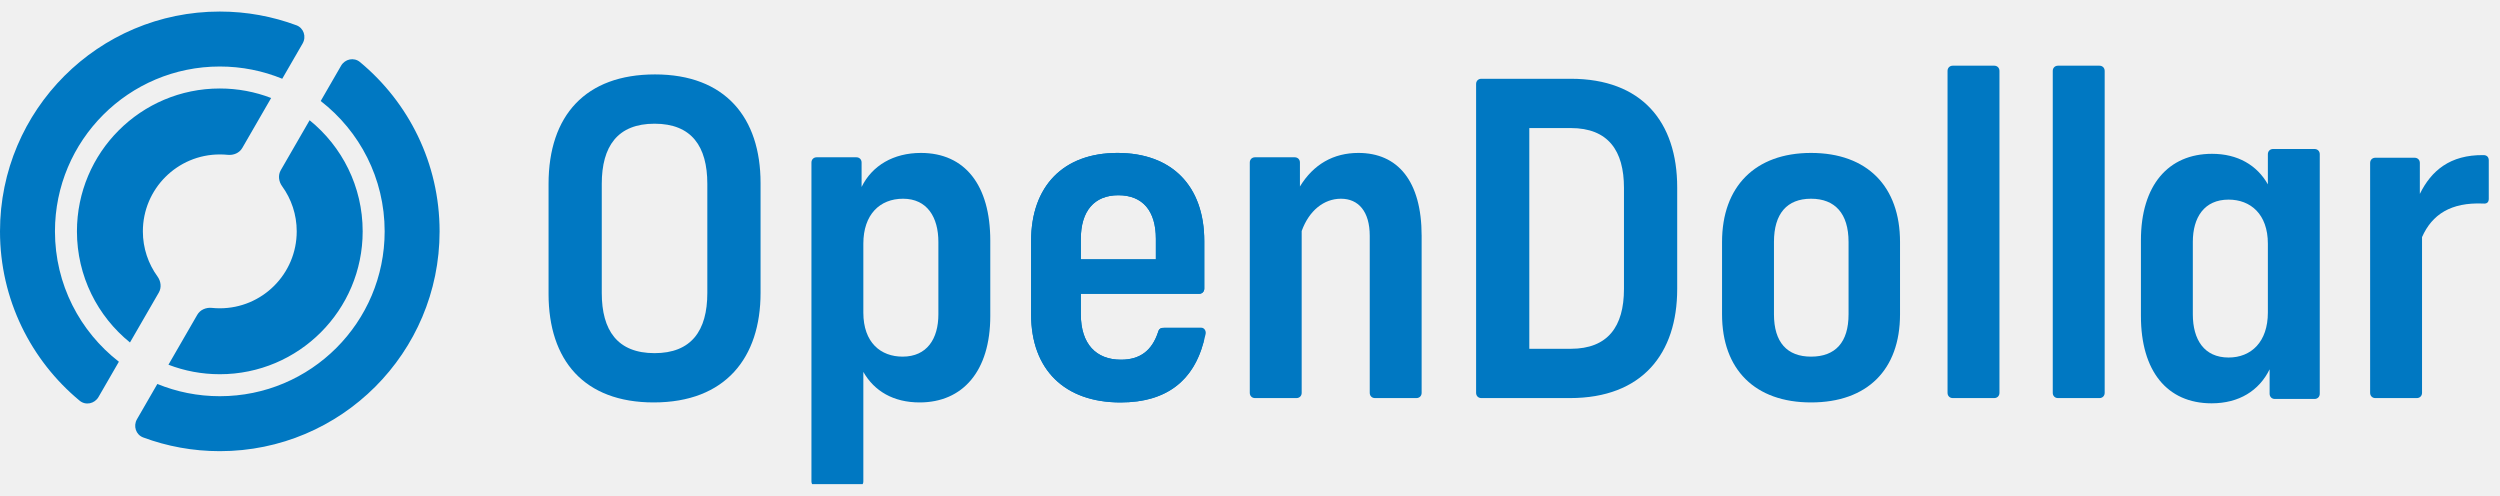
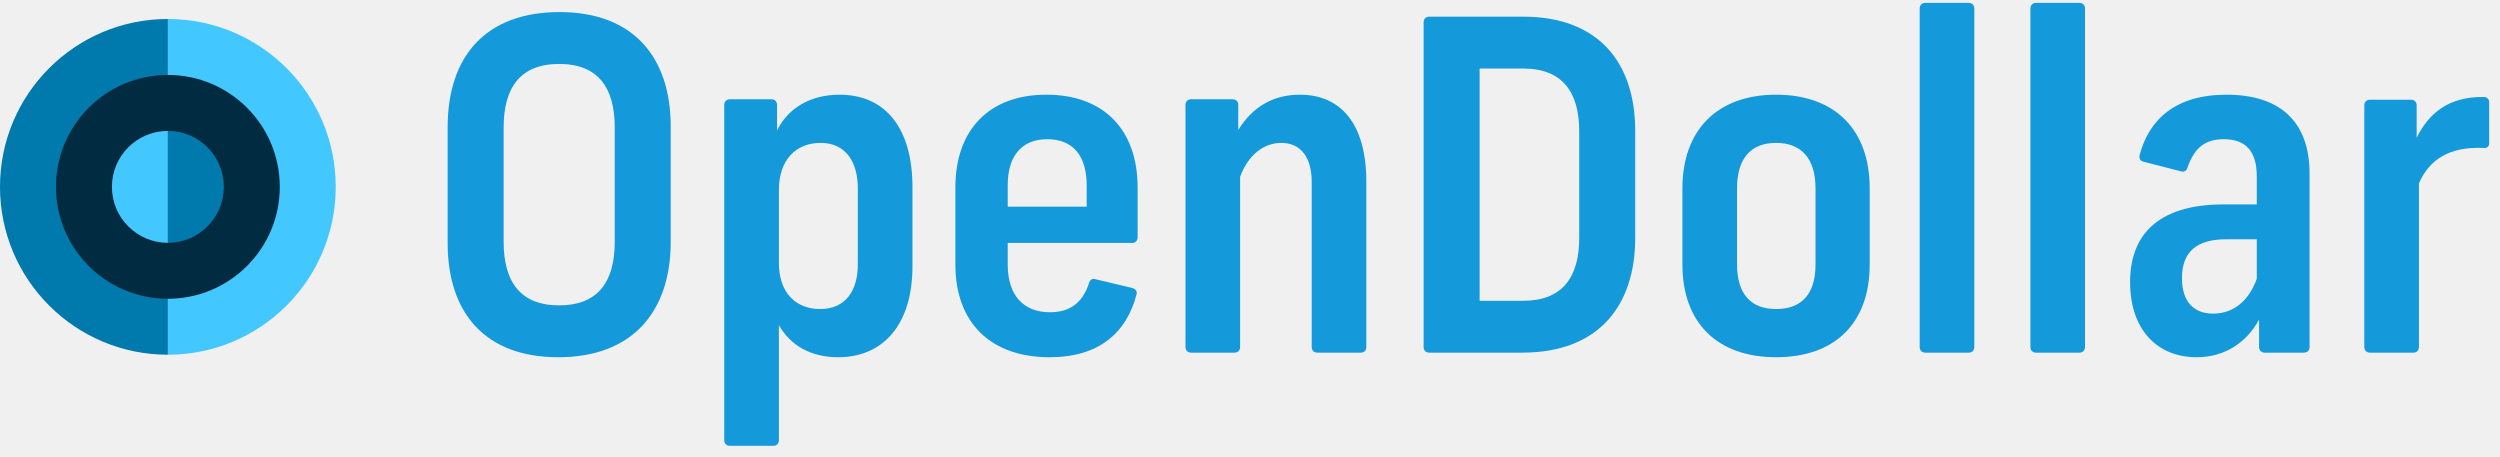
- <svg xmlns="http://www.w3.org/2000/svg" width="116" height="23" viewBox="0 0 116 23" fill="none">
-   <g clip-path="url(#clip0_485_424)">
-     <path fill-rule="evenodd" clip-rule="evenodd" d="M7.308 12.829C7.466 13.048 7.505 13.339 7.37 13.573L6.031 15.891C4.53 14.676 3.57 12.818 3.57 10.735C3.57 7.074 6.537 4.106 10.199 4.106C11.038 4.106 11.842 4.262 12.581 4.547L11.242 6.866C11.107 7.1 10.836 7.212 10.567 7.184C10.446 7.172 10.323 7.166 10.199 7.166C8.227 7.166 6.629 8.764 6.629 10.735C6.629 11.517 6.881 12.241 7.308 12.829ZM13.096 3.654C12.203 3.288 11.224 3.086 10.199 3.086C5.974 3.086 2.55 6.511 2.55 10.735C2.55 13.195 3.711 15.384 5.516 16.784L4.571 18.42C4.39 18.734 3.976 18.824 3.696 18.593C1.438 16.722 0 13.896 0 10.735C0 5.103 4.566 0.536 10.199 0.536C11.449 0.536 12.647 0.762 13.754 1.173C14.094 1.3 14.223 1.703 14.042 2.017L13.096 3.654ZM14.366 5.579L13.028 7.897C12.893 8.131 12.931 8.423 13.09 8.641C13.517 9.229 13.768 9.953 13.768 10.735C13.768 12.707 12.17 14.305 10.199 14.305C10.074 14.305 9.951 14.298 9.83 14.286C9.562 14.258 9.29 14.371 9.155 14.604L7.816 16.923C8.556 17.208 9.359 17.364 10.199 17.364C13.86 17.364 16.828 14.396 16.828 10.735C16.828 8.653 15.868 6.795 14.366 5.579ZM7.301 17.816C8.195 18.182 9.173 18.384 10.199 18.384C14.423 18.384 17.848 14.96 17.848 10.735C17.848 8.275 16.686 6.086 14.881 4.687L15.826 3.05C16.008 2.736 16.422 2.646 16.701 2.878C18.959 4.748 20.397 7.574 20.397 10.735C20.397 16.368 15.831 20.934 10.199 20.934C8.948 20.934 7.75 20.709 6.643 20.297C6.304 20.171 6.174 19.767 6.355 19.454L7.301 17.816Z" fill="#0078C2" />
-     <path d="M30.331 18.673C27.113 18.673 25.453 16.73 25.453 13.633V8.533C25.453 5.355 27.173 3.453 30.392 3.453C33.65 3.453 35.29 5.456 35.29 8.492V13.593C35.29 16.588 33.67 18.673 30.331 18.673ZM27.922 13.593C27.922 15.334 28.651 16.386 30.371 16.386C32.072 16.386 32.82 15.354 32.82 13.593V8.533C32.82 6.792 32.092 5.74 30.371 5.74C28.651 5.74 27.922 6.792 27.922 8.533V13.593Z" fill="#0078C2" />
-     <path d="M37.894 22.58C37.752 22.58 37.651 22.478 37.651 22.337V7.541C37.651 7.4 37.752 7.298 37.894 7.298H39.736C39.877 7.298 39.978 7.4 39.978 7.541V8.675C40.464 7.683 41.456 7.096 42.731 7.096C44.775 7.096 45.949 8.594 45.949 11.164V14.666C45.949 17.216 44.674 18.673 42.67 18.673C41.456 18.673 40.565 18.147 40.059 17.256V22.337C40.059 22.478 39.958 22.58 39.816 22.58H37.894ZM40.059 14.504C40.059 15.9 40.869 16.548 41.881 16.548C43.014 16.548 43.541 15.718 43.541 14.585V11.225C43.541 10.071 43.014 9.221 41.901 9.221C40.828 9.221 40.059 9.95 40.059 11.306V14.504Z" fill="#0078C2" />
-     <path d="M51.992 18.673C49.402 18.673 47.843 17.155 47.843 14.585V11.184C47.843 8.634 49.341 7.096 51.851 7.096C54.381 7.096 55.879 8.634 55.879 11.184V13.391C55.879 13.532 55.777 13.633 55.636 13.633H50.151V14.585C50.151 15.961 50.859 16.69 52.013 16.69C52.903 16.69 53.45 16.265 53.733 15.415C53.774 15.253 53.875 15.192 54.017 15.232L55.636 15.617C55.777 15.658 55.858 15.739 55.838 15.88C55.393 17.601 54.178 18.673 51.992 18.673ZM50.151 12.034H53.632V11.083C53.632 9.788 53.025 9.059 51.891 9.059C50.778 9.059 50.151 9.788 50.151 11.083V12.034Z" fill="#0078C2" />
-     <path d="M58.233 18.471C58.091 18.471 57.99 18.37 57.99 18.228V7.541C57.99 7.4 58.091 7.298 58.233 7.298H60.074C60.216 7.298 60.317 7.4 60.317 7.541V8.654C60.945 7.622 61.876 7.096 63.029 7.096C64.851 7.096 65.964 8.391 65.964 10.942V18.228C65.964 18.37 65.863 18.471 65.721 18.471H63.799C63.657 18.471 63.556 18.37 63.556 18.228V10.942C63.556 9.808 63.029 9.221 62.22 9.221C61.431 9.221 60.742 9.768 60.398 10.719V18.228C60.398 18.37 60.297 18.471 60.155 18.471H58.233Z" fill="#0078C2" />
-     <path d="M68.734 18.471C68.592 18.471 68.491 18.37 68.491 18.228V3.898C68.491 3.756 68.592 3.655 68.734 3.655H72.883C76.182 3.655 77.822 5.659 77.822 8.695V13.411C77.822 16.406 76.203 18.471 72.843 18.471H68.734ZM70.96 16.184H72.883C74.603 16.184 75.352 15.152 75.352 13.411V8.715C75.352 6.995 74.624 5.942 72.883 5.942H70.96V16.184Z" fill="#0078C2" />
-     <path d="M84.032 18.673C81.442 18.673 79.903 17.155 79.903 14.585V11.225C79.903 8.654 81.442 7.096 84.032 7.096C86.643 7.096 88.161 8.654 88.161 11.225V14.585C88.161 17.155 86.643 18.673 84.032 18.673ZM82.312 14.585C82.312 15.88 82.919 16.548 84.032 16.548C85.166 16.548 85.773 15.88 85.773 14.585V11.225C85.773 9.909 85.145 9.221 84.032 9.221C82.919 9.221 82.312 9.909 82.312 11.225V14.585Z" fill="#0078C2" />
-     <path d="M90.609 18.471C90.467 18.471 90.366 18.37 90.366 18.228V3.291C90.366 3.149 90.467 3.048 90.609 3.048H92.532C92.673 3.048 92.775 3.149 92.775 3.291V18.228C92.775 18.37 92.673 18.471 92.532 18.471H90.609Z" fill="#0078C2" />
-     <path d="M95.491 18.471C95.349 18.471 95.248 18.37 95.248 18.228V3.291C95.248 3.149 95.349 3.048 95.491 3.048H97.414C97.555 3.048 97.657 3.149 97.657 3.291V18.228C97.657 18.37 97.555 18.471 97.414 18.471H95.491Z" fill="#0078C2" />
-     <path d="M110.216 18.471C110.075 18.471 109.974 18.37 109.974 18.228V7.561C109.974 7.42 110.075 7.319 110.216 7.319H112.038C112.18 7.319 112.281 7.42 112.281 7.561V8.998C112.807 7.926 113.677 7.177 115.236 7.197C115.398 7.197 115.479 7.298 115.479 7.44V9.221C115.479 9.383 115.398 9.464 115.216 9.444C113.718 9.383 112.848 9.95 112.382 11.002V18.228C112.382 18.37 112.281 18.471 112.139 18.471H110.216Z" fill="#0078C2" />
-     <path d="M51.992 18.673C49.402 18.673 47.843 17.155 47.843 14.585V11.184C47.843 8.634 49.341 7.096 51.851 7.096C54.381 7.096 55.879 8.634 55.879 11.184V13.391C55.879 13.532 55.777 13.633 55.636 13.633H50.151V14.585C50.151 15.961 50.859 16.69 52.013 16.69C52.903 16.69 53.45 16.265 53.733 15.415C53.774 15.253 53.874 15.205 54.017 15.205H55.739C55.878 15.205 55.971 15.354 55.941 15.496C55.503 17.619 54.178 18.673 51.992 18.673ZM50.151 12.034H53.632V11.083C53.632 9.788 53.025 9.059 51.891 9.059C50.778 9.059 50.151 9.788 50.151 11.083V12.034Z" fill="#0078C2" />
-     <path d="M102.618 18.714C100.553 18.714 99.339 17.216 99.339 14.666V11.144C99.339 8.594 100.614 7.137 102.638 7.137C103.832 7.137 104.723 7.663 105.229 8.554V7.156C105.229 7.015 105.33 6.913 105.471 6.913H107.394C107.536 6.913 107.637 7.015 107.637 7.156V18.269C107.637 18.411 107.536 18.512 107.394 18.512H105.552C105.411 18.512 105.31 18.411 105.31 18.269V17.136C104.824 18.127 103.893 18.714 102.618 18.714ZM101.747 14.585C101.747 15.759 102.273 16.589 103.407 16.589C104.459 16.589 105.229 15.86 105.229 14.504V11.306C105.229 9.93 104.419 9.262 103.407 9.262C102.273 9.262 101.747 10.092 101.747 11.225V14.585Z" fill="#0078C2" />
-   </g>
-   <defs>
-     <clipPath id="clip0_485_424">
-       <rect width="115.5" height="21.927" fill="white" transform="translate(0 0.536438)" />
-     </clipPath>
-   </defs>
+ <svg xmlns="http://www.w3.org/2000/svg" width="148" height="27" viewBox="0 0 148 27" fill="none">
+   <path d="M33.049 21.148C28.729 21.148 26.501 18.54 26.501 14.382V7.535C26.501 3.269 28.811 0.715 33.131 0.715C37.506 0.715 39.706 3.405 39.706 7.481V14.328C39.706 18.349 37.533 21.148 33.049 21.148ZM29.816 14.328C29.816 16.665 30.794 18.078 33.104 18.078C35.386 18.078 36.392 16.692 36.392 14.328V7.535C36.392 5.198 35.413 3.785 33.104 3.785C30.794 3.785 29.816 5.198 29.816 7.535V14.328Z" fill="#1499DA" />
+   <path d="M43.202 26.392C43.012 26.392 42.876 26.256 42.876 26.066V6.204C42.876 6.013 43.012 5.877 43.202 5.877H45.675C45.865 5.877 46.001 6.013 46.001 6.204V7.725C46.653 6.394 47.985 5.606 49.697 5.606C52.441 5.606 54.017 7.617 54.017 11.067V15.768C54.017 19.192 52.305 21.148 49.615 21.148C47.985 21.148 46.789 20.442 46.11 19.246V26.066C46.11 26.256 45.974 26.392 45.784 26.392H43.202ZM46.11 15.551C46.11 17.426 47.197 18.295 48.555 18.295C50.077 18.295 50.783 17.181 50.783 15.659V11.149C50.783 9.6 50.077 8.459 48.582 8.459C47.142 8.459 46.11 9.437 46.11 11.258V15.551Z" fill="#1499DA" />
+   <path d="M62.13 21.148C58.652 21.148 56.559 19.11 56.559 15.659V11.095C56.559 7.671 58.57 5.606 61.94 5.606C65.336 5.606 67.347 7.671 67.347 11.095V14.056C67.347 14.246 67.211 14.382 67.021 14.382H59.657V15.659C59.657 17.507 60.608 18.485 62.157 18.485C63.352 18.485 64.086 17.915 64.466 16.773C64.521 16.556 64.657 16.474 64.847 16.529L67.021 17.045C67.211 17.099 67.32 17.208 67.292 17.398C66.695 19.708 65.064 21.148 62.13 21.148ZM59.657 12.236H64.331V10.959C64.331 9.22 63.516 8.241 61.994 8.241C60.499 8.241 59.657 9.22 59.657 10.959V12.236Z" fill="#1499DA" />
+   <path d="M70.507 20.876C70.317 20.876 70.181 20.741 70.181 20.55V6.204C70.181 6.013 70.317 5.877 70.507 5.877H72.98C73.17 5.877 73.306 6.013 73.306 6.204V7.698C74.148 6.312 75.398 5.606 76.947 5.606C79.392 5.606 80.887 7.345 80.887 10.768V20.55C80.887 20.741 80.751 20.876 80.561 20.876H77.979C77.789 20.876 77.653 20.741 77.653 20.55V10.768C77.653 9.247 76.947 8.459 75.86 8.459C74.8 8.459 73.876 9.192 73.414 10.47V20.55C73.414 20.741 73.278 20.876 73.088 20.876H70.507Z" fill="#1499DA" />
+   <path d="M84.605 20.876C84.415 20.876 84.279 20.741 84.279 20.55V1.313C84.279 1.122 84.415 0.987 84.605 0.987H90.175C94.604 0.987 96.805 3.677 96.805 7.752V14.083C96.805 18.105 94.631 20.876 90.121 20.876H84.605ZM87.594 17.806H90.175C92.485 17.806 93.49 16.42 93.49 14.083V7.78C93.49 5.47 92.512 4.057 90.175 4.057H87.594V17.806Z" fill="#1499DA" />
+   <path d="M105.142 21.148C101.664 21.148 99.599 19.11 99.599 15.659V11.149C99.599 7.698 101.664 5.606 105.142 5.606C108.648 5.606 110.686 7.698 110.686 11.149V15.659C110.686 19.11 108.648 21.148 105.142 21.148ZM102.833 15.659C102.833 17.398 103.648 18.295 105.142 18.295C106.664 18.295 107.479 17.398 107.479 15.659V11.149C107.479 9.383 106.637 8.459 105.142 8.459C103.648 8.459 102.833 9.383 102.833 11.149V15.659Z" fill="#1499DA" />
+   <path d="M113.971 20.876C113.781 20.876 113.645 20.741 113.645 20.55V0.497C113.645 0.307 113.781 0.171 113.971 0.171H116.553C116.743 0.171 116.879 0.307 116.879 0.497V20.55C116.879 20.741 116.743 20.876 116.553 20.876H113.971Z" fill="#1499DA" />
+   <path d="M120.526 20.876C120.335 20.876 120.2 20.741 120.2 20.55V0.497C120.2 0.307 120.335 0.171 120.526 0.171H123.107C123.297 0.171 123.433 0.307 123.433 0.497V20.55C123.433 20.741 123.297 20.876 123.107 20.876H120.526Z" fill="#1499DA" />
+   <path d="M134.063 20.876C133.873 20.876 133.737 20.741 133.737 20.55V18.92C133.003 20.279 131.699 21.148 130.041 21.148C127.705 21.148 126.102 19.518 126.102 16.692C126.102 14.029 127.623 12.1 131.645 12.1H133.601V10.442C133.601 8.948 132.949 8.241 131.645 8.241C130.449 8.241 129.878 8.839 129.498 9.926C129.444 10.116 129.308 10.198 129.118 10.143L126.89 9.573C126.699 9.519 126.618 9.383 126.672 9.165C127.216 7.1 128.764 5.606 131.808 5.606C134.96 5.606 136.726 7.182 136.726 10.279V20.55C136.726 20.741 136.59 20.876 136.4 20.876H134.063ZM129.172 16.474C129.172 17.806 129.824 18.567 131.02 18.567C132.215 18.567 133.139 17.806 133.601 16.502V14.165H131.808C130.041 14.165 129.172 14.899 129.172 16.474Z" fill="#1499DA" />
+   <path d="M140.294 20.876C140.104 20.876 139.968 20.741 139.968 20.55V6.231C139.968 6.041 140.104 5.905 140.294 5.905H142.74C142.93 5.905 143.066 6.041 143.066 6.231V8.16C143.772 6.72 144.941 5.714 147.033 5.742C147.25 5.742 147.359 5.877 147.359 6.068V8.459C147.359 8.676 147.25 8.785 147.006 8.758C144.995 8.676 143.827 9.437 143.202 10.85V20.55C143.202 20.741 143.066 20.876 142.876 20.876H140.294Z" fill="#1499DA" />
+   <path d="M9.938 21C15.427 21 19.876 16.551 19.876 11.062C19.876 5.574 15.427 1.124 9.938 1.124L9.938 21Z" fill="#43C7FF" />
+   <path d="M9.938 1.124C4.449 1.124 0 5.574 0 11.062C0 16.551 4.449 21 9.938 21L9.938 1.124Z" fill="#0079AD" />
+   <ellipse cx="9.938" cy="11.062" rx="6.625" ry="6.625" fill="#002B40" />
+   <path d="M9.938 14.375C11.768 14.375 13.251 12.892 13.251 11.062C13.251 9.233 11.768 7.749 9.938 7.749V14.375Z" fill="#0079AD" />
+   <path d="M9.938 7.75C8.108 7.75 6.625 9.233 6.625 11.062C6.625 12.892 8.108 14.375 9.938 14.375L9.938 7.75Z" fill="#43C7FF" />
</svg>
